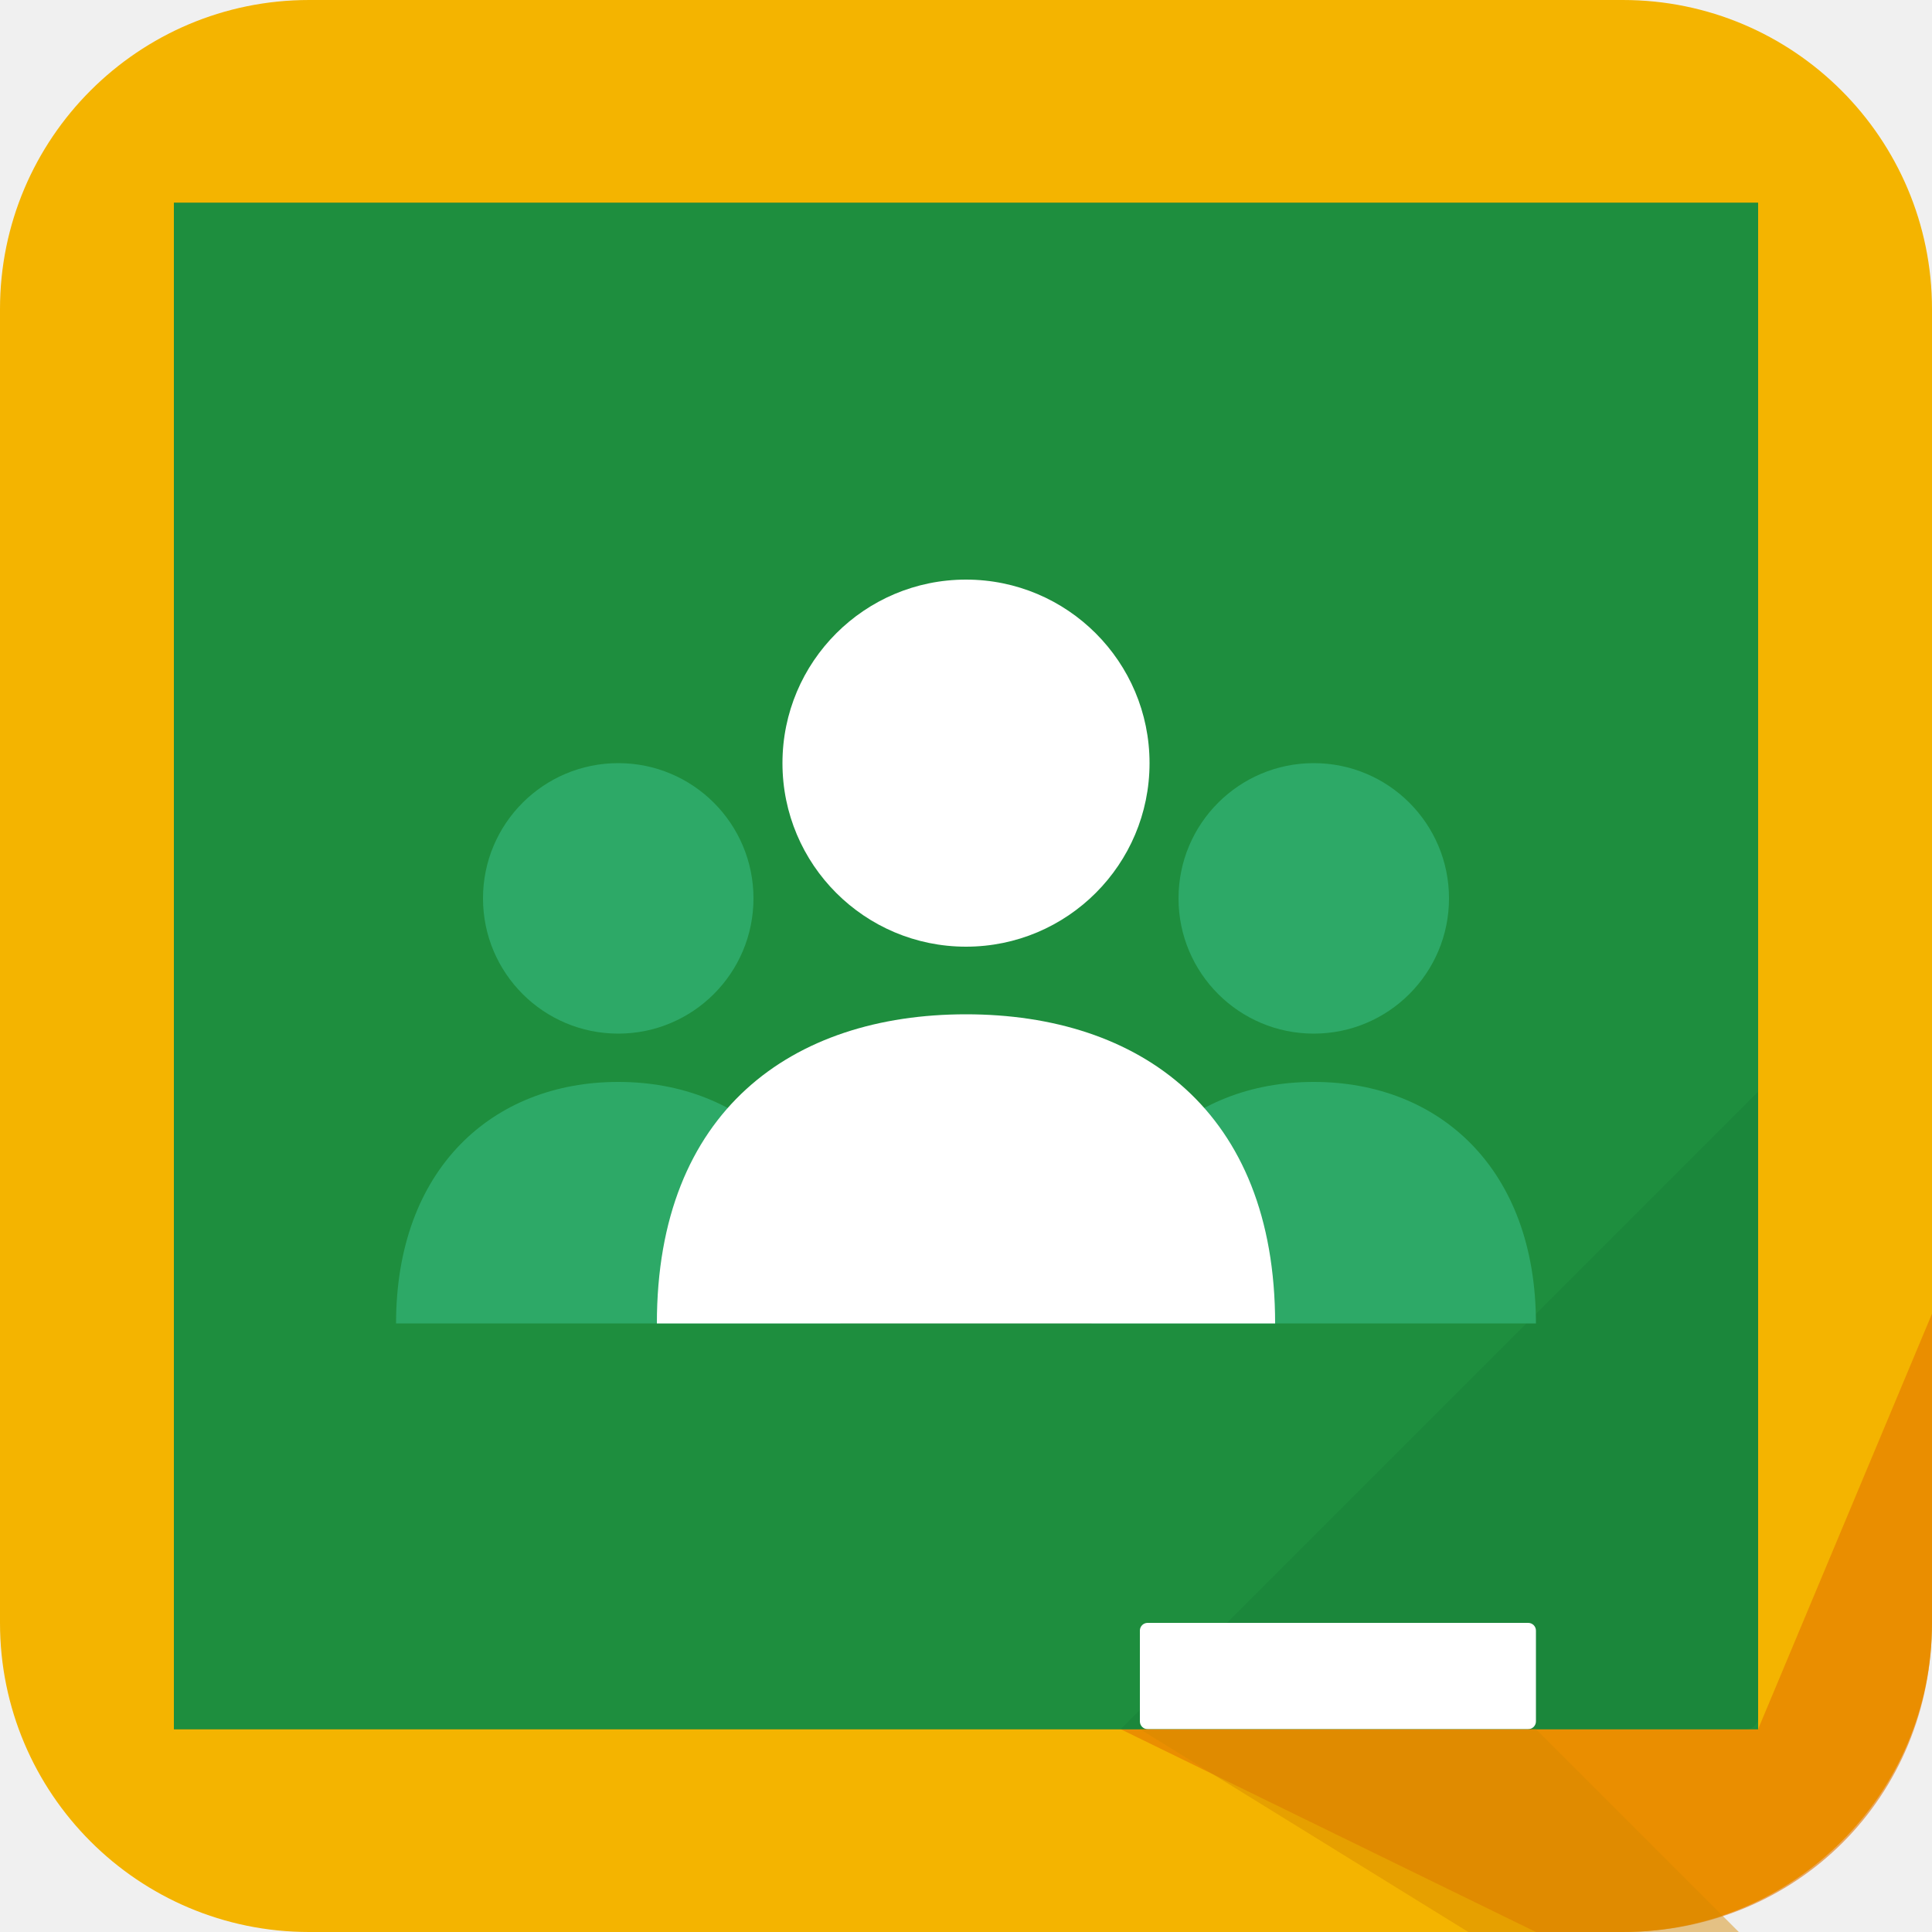
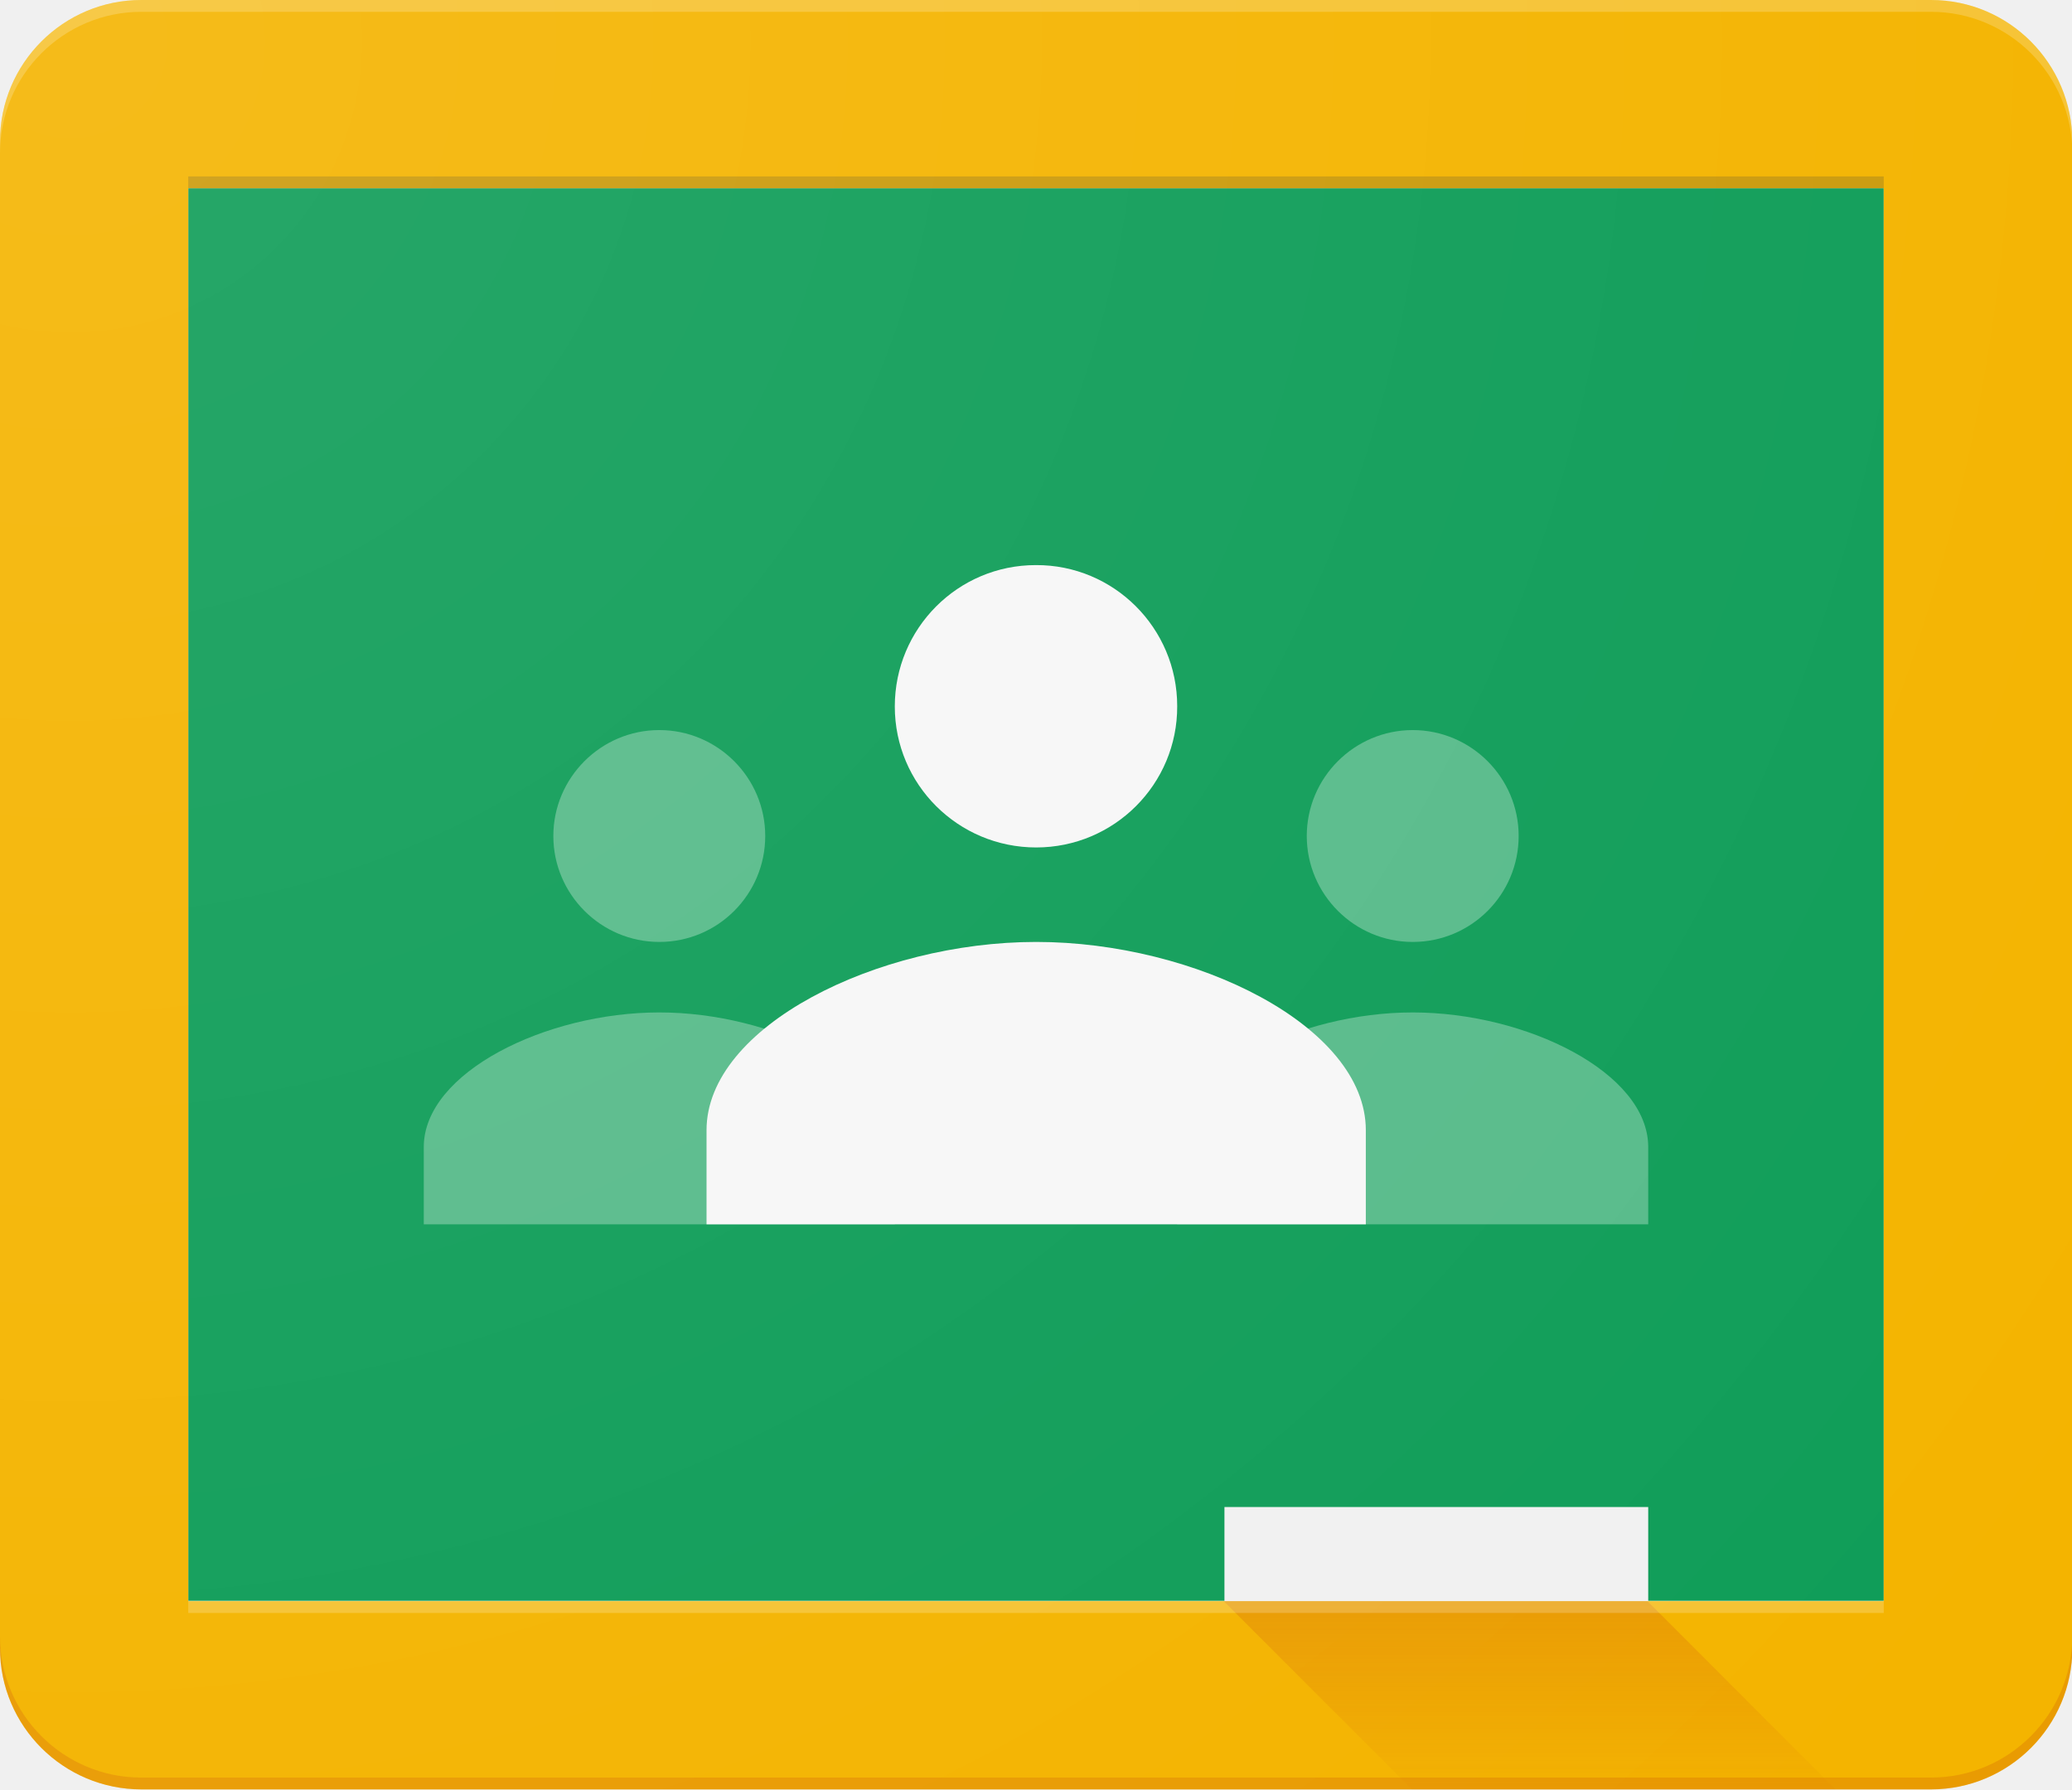
- <svg xmlns="http://www.w3.org/2000/svg" viewBox="0 0 1000 1000" width="100%" height="100%">
-   <defs>
-     <clipPath id="board-clip">
-       <rect x="90" y="105" width="820" height="790" rx="6" ry="6" />
-     </clipPath>
-   </defs>
-   <rect x="0" y="0" width="1000" height="1000" rx="160" ry="160" fill="#F4B400" />
-   <path d="M 580 895 L 795 1000 L 840 1000 C 930 1000 1000 930 1000 840 L 1000 680 L 910 895 Z" fill="#E37400" opacity="0.6" />
-   <rect x="90" y="105" width="820" height="790" fill="#137333" />
-   <rect x="90" y="105" width="820" height="790" fill="#1E8E3E" />
-   <path d="M 580 895 L 910 895 L 910 565 Z" fill="#188038" clip-path="url(#board-clip)" opacity="0.5" />
-   <circle cx="320" cy="465" r="70" fill="#2DA967" />
-   <path d="M 205 685 C 205 605 255 560 320 560 C 385 560 435 605 435 685 Z" fill="#2DA967" />
-   <circle cx="680" cy="465" r="70" fill="#2DA967" />
-   <path d="M 565 685 C 565 605 615 560 680 560 C 745 560 795 605 795 685 Z" fill="#2DA967" />
-   <circle cx="500" cy="395" r="95" fill="#FFFFFF" />
-   <path d="M 340 685 C 340 575 410 525 500 525 C 590 525 660 575 660 685 Z" fill="#FFFFFF" />
-   <rect x="590" y="840" width="205" height="55" rx="4" ry="4" fill="#FFFFFF" />
-   <path d="M 590 895 L 795 895 L 900 1000 L 760 1000 Z" fill="#D48800" opacity="0.45" />
+ <svg xmlns="http://www.w3.org/2000/svg" version="1.1" id="Livello_1" x="0px" y="0px" viewBox="0 0 578.9 500" enable-background="new 0 0 578.9 500" xml:space="preserve">
+   <g>
+     <path fill="#0F9D58" d="M52.6,52.6h473.7v394.7H52.6V52.6z" />
+     <path fill="#57BB8A" d="M394.7,263.2c16.4,0,29.6-13.3,29.6-29.6s-13.3-29.6-29.6-29.6s-29.6,13.3-29.6,29.6   S378.4,263.2,394.7,263.2L394.7,263.2z M394.7,282.9c-31.7,0-65.8,16.8-65.8,37.6v21.6h131.6v-21.6   C460.5,299.7,426.4,282.9,394.7,282.9z M184.2,263.2c16.4,0,29.6-13.3,29.6-29.6s-13.3-29.6-29.6-29.6s-29.6,13.3-29.6,29.6   S167.9,263.2,184.2,263.2L184.2,263.2z M184.2,282.9c-31.7,0-65.8,16.8-65.8,37.6v21.6H250v-21.6   C250,299.7,215.9,282.9,184.2,282.9z" />
+     <path fill="#F7F7F7" d="M289.5,236.8c21.8,0,39.5-17.7,39.4-39.5c0-21.8-17.7-39.5-39.5-39.4c-21.8,0-39.4,17.7-39.4,39.5   C250,219.2,267.7,236.8,289.5,236.8z M289.5,263.2c-44.4,0-92.1,23.6-92.1,52.6v26.3h184.2v-26.3   C381.6,286.7,333.9,263.2,289.5,263.2z" />
+     <path fill="#F1F1F1" d="M342.1,421.1h118.4v26.3H342.1V421.1z" />
+     <path fill="#F4B400" d="M539.5,0h-500C17.7,0,0,17.7,0,39.5v421.1C0,482.3,17.7,500,39.5,500h500c21.8,0,39.5-17.7,39.5-39.5V39.5   C578.9,17.7,561.3,0,539.5,0z M526.3,447.4H52.6V52.6h473.7V447.4z" />
+     <path opacity="0.2" fill="#FFFFFF" enable-background="new    " d="M539.5,0h-500C17.7,0,0,17.7,0,39.5v3.3C0,21,17.7,3.3,39.5,3.3   h500c21.8,0,39.5,17.7,39.5,39.5v-3.3C578.9,17.7,561.3,0,539.5,0z" />
+     <path opacity="0.2" fill="#BF360C" enable-background="new    " d="M539.5,496.7h-500C17.7,496.7,0,479,0,457.2v3.3   C0,482.3,17.7,500,39.5,500h500c21.8,0,39.5-17.7,39.5-39.5v-3.3C578.9,479,561.3,496.7,539.5,496.7z" />
+     <linearGradient id="SVGID_1_" gradientUnits="userSpaceOnUse" x1="154.865" y1="295.747" x2="154.865" y2="282.634" gradientTransform="matrix(12.992 0 0 -4 -1584.623 1631.087)">
+       <stop offset="0" style="stop-color:#BF360C;stop-opacity:0.2" />
+       <stop offset="1" style="stop-color:#BF360C;stop-opacity:2.000000e-02" />
+     </linearGradient>
+     <path fill="url(#SVGID_1_)" d="M460.3,447.4H341.9l52.6,52.6h118.3L460.3,447.4z" />
+     <path opacity="0.2" fill="#263238" enable-background="new    " d="M52.6,49.3h473.7v3.3H52.6V49.3z" />
+     <path opacity="0.2" fill="#FFFFFF" enable-background="new    " d="M52.6,447.4h473.7v3.3H52.6V447.4z" />
+     <radialGradient id="SVGID_2_" cx="131.401" cy="367.2" r="18.197" gradientTransform="matrix(38.0002 0 0 -38 -4973.328 13965.323)" gradientUnits="userSpaceOnUse">
+       <stop offset="0" style="stop-color:#FFFFFF;stop-opacity:0.1" />
+       <stop offset="1" style="stop-color:#FFFFFF;stop-opacity:0" />
+     </radialGradient>
+     <path fill="url(#SVGID_2_)" d="M539.5,0h-500C17.7,0,0,17.7,0,39.5v421.1C0,482.3,17.7,500,39.5,500h500   c21.8,0,39.5-17.7,39.5-39.5V39.5C578.9,17.7,561.3,0,539.5,0z" />
+   </g>
</svg>
